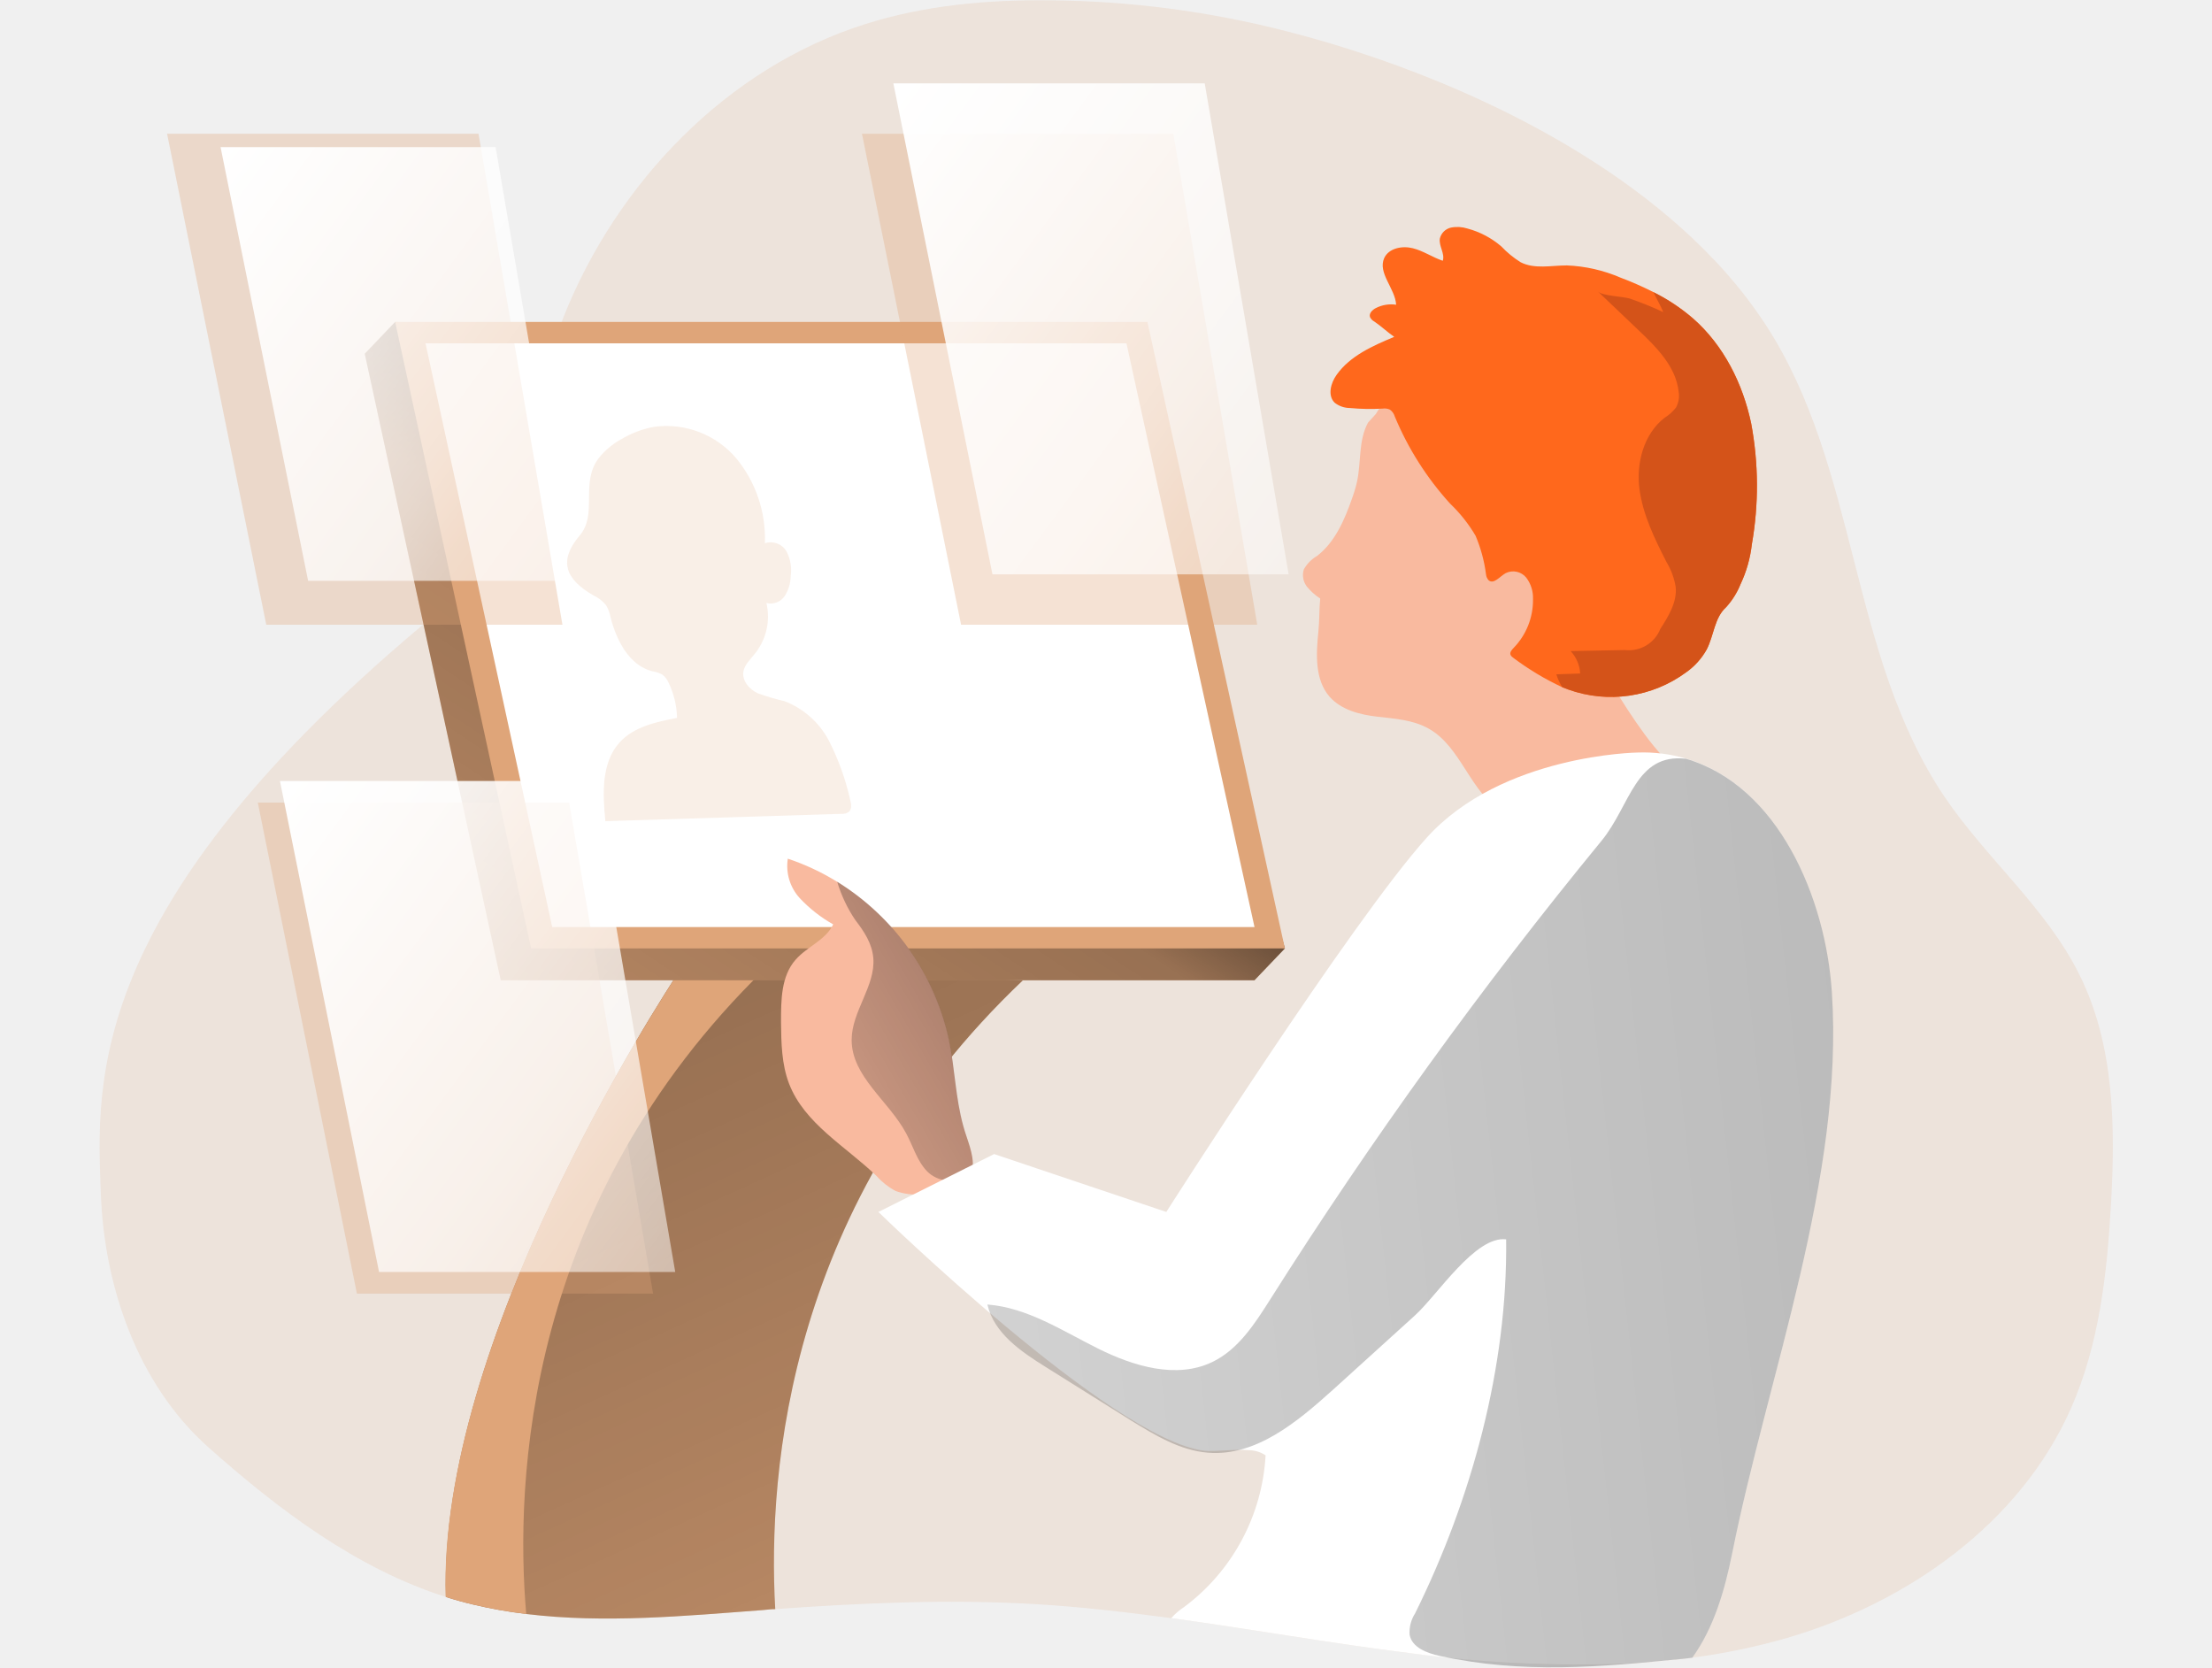
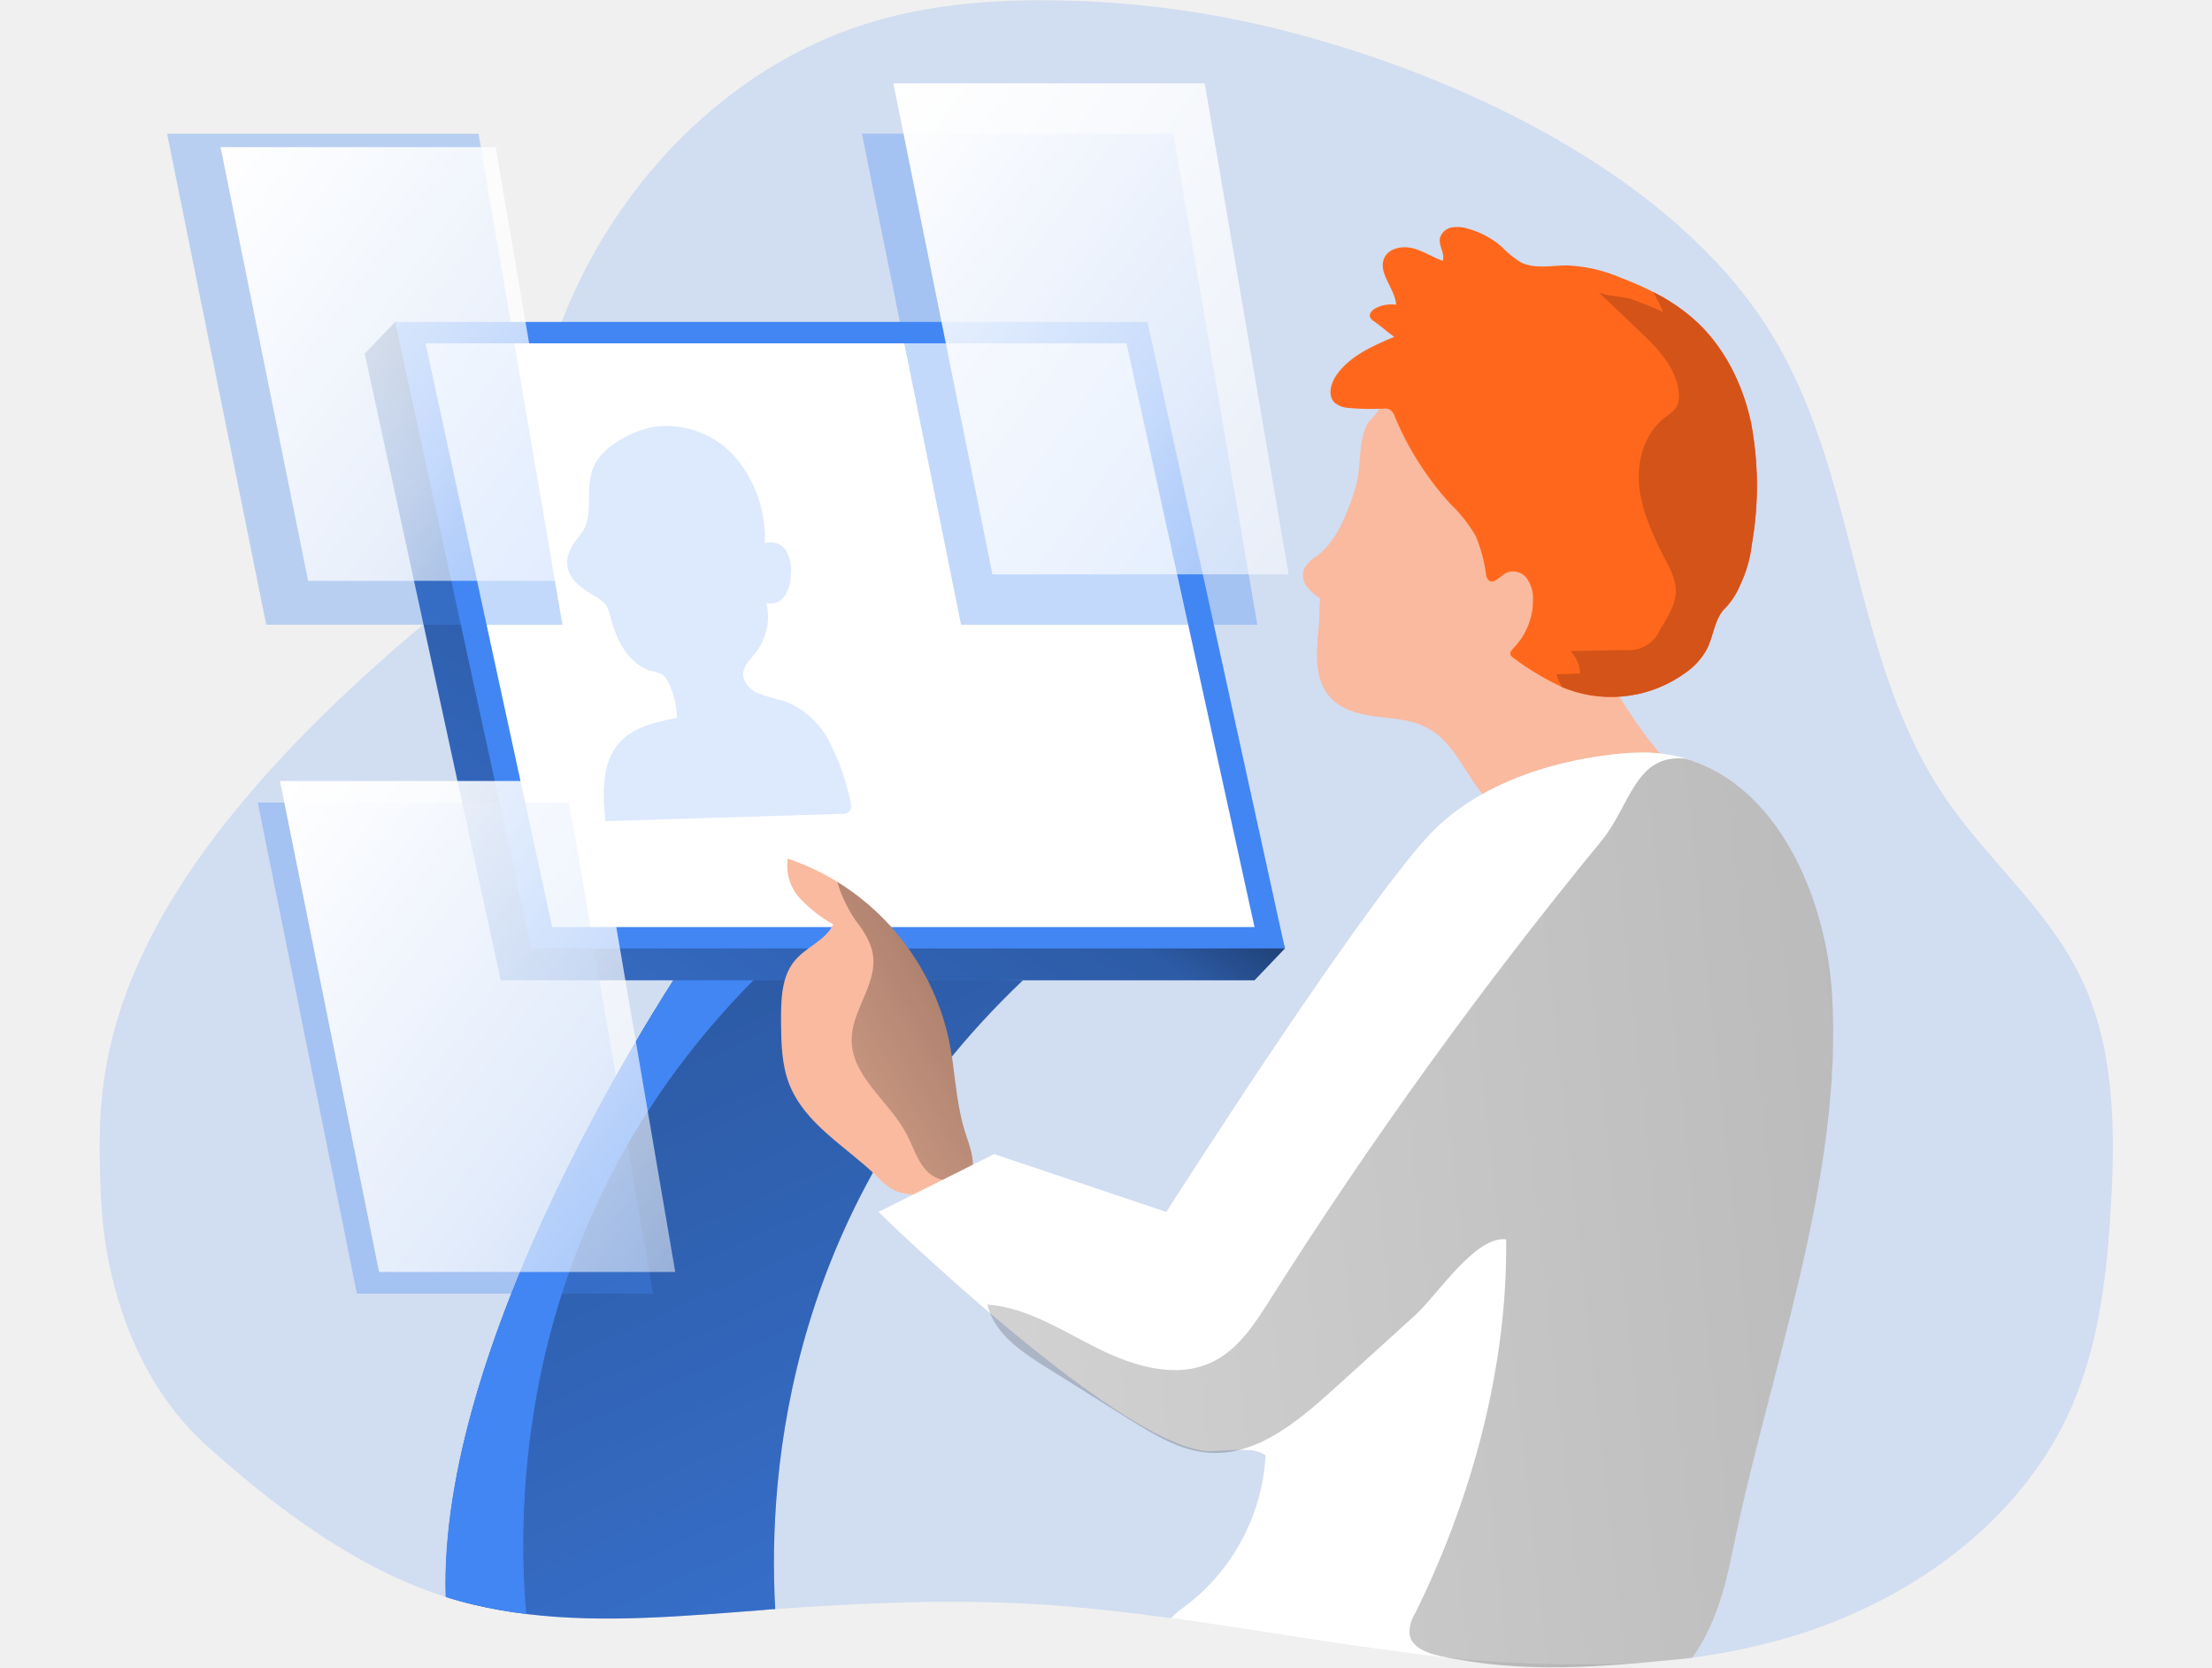
<svg xmlns="http://www.w3.org/2000/svg" xmlns:xlink="http://www.w3.org/1999/xlink" id="Layer_1" data-name="Layer 1" viewBox="0 0 338.09 279.92" width="406" height="306" class="illustration styles_illustrationTablet__1DWOa">
  <defs>
    <linearGradient id="linear-gradient" x1="71.66" y1="112.46" x2="196.28" y2="386.46" gradientUnits="userSpaceOnUse">
      <stop offset="0.01" />
      <stop offset="0.13" stop-opacity="0.69" />
      <stop offset="0.25" stop-opacity="0.32" />
      <stop offset="1" stop-opacity="0" />
    </linearGradient>
    <linearGradient id="linear-gradient-2" x1="144.06" y1="75.65" x2="27.94" y2="251.52" xlink:href="#linear-gradient" />
    <linearGradient id="linear-gradient-3" x1="179.51" y1="161.58" x2="105.23" y2="204.17" xlink:href="#linear-gradient" />
    <linearGradient id="linear-gradient-4" x1="578.52" y1="176.22" x2="-131.9" y2="254.16" xlink:href="#linear-gradient" />
    <linearGradient id="linear-gradient-5" x1="121.29" y1="20.93" x2="582.82" y2="361.01" gradientUnits="userSpaceOnUse">
      <stop offset="0.01" stop-color="#fff" />
      <stop offset="0.13" stop-color="#fff" stop-opacity="0.69" />
      <stop offset="0.15" stop-color="#fff" stop-opacity="0.61" />
      <stop offset="0.2" stop-color="#fff" stop-opacity="0.47" />
      <stop offset="0.25" stop-color="#fff" stop-opacity="0.34" />
      <stop offset="0.3" stop-color="#fff" stop-opacity="0.23" />
      <stop offset="0.36" stop-color="#fff" stop-opacity="0.15" />
      <stop offset="0.44" stop-color="#fff" stop-opacity="0.08" />
      <stop offset="0.52" stop-color="#fff" stop-opacity="0.03" />
      <stop offset="0.65" stop-color="#fff" stop-opacity="0.01" />
      <stop offset="1" stop-color="#fff" stop-opacity="0" />
    </linearGradient>
    <linearGradient id="linear-gradient-6" x1="9.73" y1="30.83" x2="417.42" y2="331.24" xlink:href="#linear-gradient-5" />
    <linearGradient id="linear-gradient-7" x1="18.3" y1="138.06" x2="479.83" y2="478.14" xlink:href="#linear-gradient-5" />
  </defs>
-   <path d="M352.8,208.46c-.66,11.57-2,23.32-6.66,33.92-8.51,19.39-27.5,32.79-47.84,38.69a108.4,108.4,0,0,1-15.78,3.28c-15.58,2.11-31.61,1.19-47.27-.74-13.44-1.66-26.8-4.06-40.22-5.9-7.56-1-15.15-1.9-22.76-2.35-14.57-.85-29.17-.21-43.73.84-.68,0-1.37.09-2,.15-13.23,1-26.67,2.27-39.76.67a77.46,77.46,0,0,1-9-1.6q-2.29-.54-4.53-1.26c-15.05-4.77-28.25-14.78-39.86-25.11-11.95-10.63-17.55-27.11-18.09-42.77-.64-18.44-3.14-49.23,59.42-99.73C87.86,95.89,86.75,75,93,59.26c9-22.57,27.44-41.82,50.61-49.15,10-3.18,20.63-4.13,31.14-4a164.34,164.34,0,0,1,39.6,5.18c24.44,6.25,53.44,18.94,71.87,38.43a76.7,76.7,0,0,1,8.6,10.83c15.7,24.08,13.93,55.41,30.09,79.34,7,10.33,17,18.55,22.56,29.72C353.4,181.41,353.56,195.24,352.8,208.46Z" transform="translate(-15.03 -6.05)" fill="#dfa579" opacity="0.18" style="isolation: isolate;" />
-   <path d="M128.54,276.2c-.68,0-1.37.09-2,.15-13.23,1-26.67,2.27-39.76.67a77.46,77.46,0,0,1-9-1.6q-2.29-.54-4.53-1.26C71.91,231.5,108.54,175,113,168.22l13.73.58,43.39,1.83C130.89,207.87,127.21,252.66,128.54,276.2Z" transform="translate(-15.03 -6.05)" fill="#dfa579" />
+   <path d="M352.8,208.46c-.66,11.57-2,23.32-6.66,33.92-8.51,19.39-27.5,32.79-47.84,38.69a108.4,108.4,0,0,1-15.78,3.28c-15.58,2.11-31.61,1.19-47.27-.74-13.44-1.66-26.8-4.06-40.22-5.9-7.56-1-15.15-1.9-22.76-2.35-14.57-.85-29.17-.21-43.73.84-.68,0-1.37.09-2,.15-13.23,1-26.67,2.27-39.76.67a77.46,77.46,0,0,1-9-1.6q-2.29-.54-4.53-1.26c-15.05-4.77-28.25-14.78-39.86-25.11-11.95-10.63-17.55-27.11-18.09-42.77-.64-18.44-3.14-49.23,59.42-99.73C87.86,95.89,86.75,75,93,59.26c9-22.57,27.44-41.82,50.61-49.15,10-3.18,20.63-4.13,31.14-4a164.34,164.34,0,0,1,39.6,5.18c24.44,6.25,53.44,18.94,71.87,38.43a76.7,76.7,0,0,1,8.6,10.83c15.7,24.08,13.93,55.41,30.09,79.34,7,10.33,17,18.55,22.56,29.72C353.4,181.41,353.56,195.24,352.8,208.46Z" transform="translate(-15.03 -6.05)" fill="#4286f4" opacity="0.18" style="isolation: isolate;" />
+   <path d="M128.54,276.2c-.68,0-1.37.09-2,.15-13.23,1-26.67,2.27-39.76.67a77.46,77.46,0,0,1-9-1.6q-2.29-.54-4.53-1.26C71.91,231.5,108.54,175,113,168.22l13.73.58,43.39,1.83C130.89,207.87,127.21,252.66,128.54,276.2Z" transform="translate(-15.03 -6.05)" fill="#4286f4" />
  <path d="M128.54,276.2c-.68,0-1.37.09-2,.15-13.23,1-26.67,2.27-39.76.67a77.46,77.46,0,0,1-9-1.6q-2.29-.54-4.53-1.26C71.91,231.5,108.54,175,113,168.22l13.73.58,43.39,1.83C130.89,207.87,127.21,252.66,128.54,276.2Z" transform="translate(-15.03 -6.05)" fill="url(#linear-gradient)" />
-   <path d="M128,167.56c-.44.41-.87.82-1.29,1.24C86.47,208,84.83,255.05,86.73,277a77.46,77.46,0,0,1-9-1.6q-2.29-.54-4.53-1.26C71.91,231.5,108.54,175,113,168.22l.45-.66Z" transform="translate(-15.03 -6.05)" fill="#dfa579" />
+   <path d="M128,167.56c-.44.41-.87.82-1.29,1.24C86.47,208,84.83,255.05,86.73,277a77.46,77.46,0,0,1-9-1.6q-2.29-.54-4.53-1.26C71.91,231.5,108.54,175,113,168.22l.45-.66Z" transform="translate(-15.03 -6.05)" fill="#4286f4" />
  <path d="M228.07,77c-1.64,3-1.13,6.62-1.85,9.93a22.38,22.38,0,0,1-.82,2.76c-1.26,3.62-2.85,7.34-5.88,9.69a6,6,0,0,0-2.23,2.26,3.19,3.19,0,0,0,.51,2.89,9.52,9.52,0,0,0,2.24,2c-.17,1.73-.12,3.78-.3,5.5-.39,3.81-.64,8.1,1.88,11,2,2.23,5.08,3,8,3.34s6,.52,8.62,2c5.52,3.07,7,10.87,12.49,14a13.8,13.8,0,0,0,5.27,1.55,18.08,18.08,0,0,0,11.29-2.08c3.35-2,14.31-5.26,11.34-7.79-3.24-2.75-8.21-10.55-10.53-14.7a45.36,45.36,0,0,1-5.19-14.86c-.7-4.35-.77-8.77-1.42-13.12s-2-8.75-4.79-12.13c-4.21-5-11.09-7-17.63-7.37a15.82,15.82,0,0,0-5.45.4,6.7,6.7,0,0,0-4.23,3.27" transform="translate(-15.03 -6.05)" fill="#f9ba9f" />
  <path d="M292.51,97.44a21.2,21.2,0,0,1-1.89,6.67,13,13,0,0,1-2.41,3.86c-2,1.78-2.06,4.79-3.29,7.14a11.56,11.56,0,0,1-3.41,3.79,21.28,21.28,0,0,1-19.82,2.91l-1-.38a46.29,46.29,0,0,1-8.31-5A1.1,1.1,0,0,1,252,116c-.17-.42.19-.84.51-1.17a11.5,11.5,0,0,0,3.26-8.2,5.6,5.6,0,0,0-1.13-3.6,2.84,2.84,0,0,0-3.46-.76c-1,.57-2,1.93-2.86,1.2a1.7,1.7,0,0,1-.44-1A24.73,24.73,0,0,0,246.13,96a25.09,25.09,0,0,0-4.3-5.42A50.74,50.74,0,0,1,232.57,76a2.16,2.16,0,0,0-.84-1.19,2.2,2.2,0,0,0-1.22-.16,35.67,35.67,0,0,1-5.47-.1,4.17,4.17,0,0,1-2.56-.88c-1.24-1.19-.68-3.31.32-4.7,2.27-3.19,6.06-4.86,9.67-6.37-.93-.61-2.4-1.95-3.33-2.56a1.7,1.7,0,0,1-.74-.76c-.2-.62.4-1.22,1-1.52a5.66,5.66,0,0,1,3.39-.55c-.17-2.76-3.13-5.32-2-7.84.77-1.66,3-2.09,4.78-1.65s3.32,1.53,5.05,2.11c.39-1.21-.69-2.47-.49-3.73A2.47,2.47,0,0,1,242,44.26a5.56,5.56,0,0,1,2.77.16,14.44,14.44,0,0,1,5.68,3,16.64,16.64,0,0,0,3.23,2.65c2.34,1.21,5.15.54,7.78.54a25.26,25.26,0,0,1,9,2.05A54.27,54.27,0,0,1,276,55.1a32,32,0,0,1,6.67,4.44c5.12,4.5,8.32,10.91,9.73,17.57A56.91,56.91,0,0,1,292.51,97.44Z" transform="translate(-15.03 -6.05)" fill="#ff681c" />
-   <polygon points="44.59 59.39 49.69 54.05 170.9 59.39 199.08 159.23 193.98 164.57 67.42 164.57 44.59 59.39" fill="#dfa579" />
+   <polygon points="44.59 59.39 49.69 54.05 170.9 59.39 199.08 159.23 193.98 164.57 67.42 164.57 44.59 59.39" fill="#4286f4" />
  <polygon points="44.59 59.39 49.69 54.05 170.9 59.39 199.08 159.23 193.98 164.57 67.42 164.57 44.59 59.39" fill="url(#linear-gradient-2)" />
-   <polygon points="49.69 54.05 176 54.05 199.08 159.23 72.52 159.23 49.69 54.05" fill="#dfa579" />
+   <polygon points="49.69 54.05 176 54.05 199.08 159.23 72.52 159.23 49.69 54.05" fill="#4286f4" />
  <polygon points="54.79 57.64 172.48 57.64 193.98 155.64 76.06 155.64 54.79 57.64" fill="#fff" />
  <path d="M161.68,202.06a4.27,4.27,0,0,1-2.35,3.33c-1.84,1.08-4.09,1.14-6.23,1.17a10.24,10.24,0,0,1-4.38-.57,11.6,11.6,0,0,1-3.17-2.51c-5.2-5-12.11-8.79-14.69-15.5-1.25-3.26-1.31-6.83-1.35-10.3,0-3.69,0-7.74,2.45-10.51,1.91-2.19,5.07-3.3,6.31-5.93a23.47,23.47,0,0,1-5.62-4.41,8,8,0,0,1-2-6.62,39.45,39.45,0,0,1,8.27,3.87,41.61,41.61,0,0,1,18.76,26.45c1,4.81,1.1,9.81,2.42,14.56C160.69,197.29,161.94,199.85,161.68,202.06Z" transform="translate(-15.03 -6.05)" fill="#f9ba9f" />
  <path d="M161.68,202.06a3.71,3.71,0,0,0-1.25.91c-1.35,2-4.68,1.49-6.38-.26s-2.36-4.22-3.52-6.37c-2.9-5.45-9.18-9.55-9.16-15.72,0-4.77,4-9,3.64-13.69-.2-2.48-1.55-4.5-3-6.38a23.56,23.56,0,0,1-3.07-6.47,41.61,41.61,0,0,1,18.76,26.45c1,4.81,1.1,9.81,2.42,14.56C160.69,197.29,161.94,199.85,161.68,202.06Z" transform="translate(-15.03 -6.05)" fill="url(#linear-gradient-3)" />
  <path d="M289.21,266.84c-1.23,6.15-3.07,12.51-6.69,17.51-.52.07-1,.14-1.56.19q-4.68.57-9.4.81a210.1,210.1,0,0,1-36.31-1.74c-13.44-1.66-26.8-4.06-40.22-5.9a10.6,10.6,0,0,1,2.14-1.85,34.1,34.1,0,0,0,13.7-25.48,5.13,5.13,0,0,0-2.68-.86c-2.54-.24-5.81.31-7.68.08-15.54-1.95-54.65-40.08-54.65-40.08l19.43-9.72,28.91,9.72s31.09-48.82,43.72-62.83,35.41-14.3,35.41-14.3a25.46,25.46,0,0,1,8.08,1,0,0,0,0,1,0,0c15.48,4.53,23.46,23.3,24.5,39.19C308,203.84,295.25,236.69,289.21,266.84Z" transform="translate(-15.03 -6.05)" fill="#fff" />
  <path d="M292.51,97.44a21.2,21.2,0,0,1-1.89,6.67,13,13,0,0,1-2.41,3.86c-2,1.78-2.06,4.79-3.29,7.14a11.56,11.56,0,0,1-3.41,3.79,21.28,21.28,0,0,1-19.82,2.91l-1-.38a8.8,8.8,0,0,1-1-2.17l4-.14a6,6,0,0,0-1.6-3.76l9.11-.18a5.68,5.68,0,0,0,5.95-3.55c1.38-2.14,2.81-4.48,2.58-7a11.58,11.58,0,0,0-1.53-4.19c-2-3.91-4-8-4.56-12.33s.73-9.22,4.22-11.92a7.36,7.36,0,0,0,1.92-1.72,4.13,4.13,0,0,0,.44-2.69c-.46-4.18-3.71-7.43-6.77-10.33L266.68,55c.76.73,4.22.82,5.35,1.18a55.79,55.79,0,0,1,5.59,2.26c-.28-.83-1-2-1.63-3.34a32,32,0,0,1,6.67,4.44c5.12,4.5,8.32,10.91,9.73,17.57A56.91,56.91,0,0,1,292.51,97.44Z" transform="translate(-15.03 -6.05)" fill="#d45319" />
  <path d="M289.21,266.84c-1.23,6.15-3.07,12.51-6.69,17.51-.52.07-1,.14-1.56.19-13.93,1.39-27,2.55-40.84-.48-2.15-.47-4.69-1.41-5.07-3.58a5.9,5.9,0,0,1,.92-3.56c9.48-19.14,15.55-41.34,15.29-62.8-5.16-.65-11.53,9.34-15.29,12.75l-13.83,12.54c-6,5.4-12.9,11.16-20.91,10.53-4.72-.37-8.94-2.94-13-5.44L174,235.58c-4.19-2.61-8.74-5.7-9.84-10.52,6.69.51,12.55,4.39,18.55,7.38s13.23,5.18,19.26,2.25c4.34-2.11,7.1-6.42,9.68-10.49a771.88,771.88,0,0,1,55.63-77c4.85-5.91,5.66-14.72,14.16-13.77a0,0,0,0,1,0,0c15.48,4.53,23.46,23.3,24.5,39.19C308,203.84,295.25,236.69,289.21,266.84Z" transform="translate(-15.03 -6.05)" fill="url(#linear-gradient-4)" />
-   <path d="M98.82,83.07a12.42,12.42,0,0,1,3.88-3.29,16.6,16.6,0,0,1,5.59-2.09A15.41,15.41,0,0,1,122,83a21.14,21.14,0,0,1,4.8,14.26,3.06,3.06,0,0,1,3.64,1.38,6.84,6.84,0,0,1,.7,4.12,6.44,6.44,0,0,1-1,3.34,2.86,2.86,0,0,1-3.08,1.19,9.93,9.93,0,0,1-1.88,8.43c-.78,1-1.79,1.89-2,3.12-.2,1.54,1,2.94,2.44,3.61a38.83,38.83,0,0,0,4.46,1.31,14.17,14.17,0,0,1,7.55,6.8,41.83,41.83,0,0,1,3.49,9.77c.18.68.32,1.51-.2,2a1.9,1.9,0,0,1-1.29.35l-39.61,1.23c-.45-4.59-.71-9.78,2.38-13.21,2.39-2.64,6.15-3.45,9.65-4.13a14.23,14.23,0,0,0-1.39-5.84,3.4,3.4,0,0,0-1.09-1.44,5.5,5.5,0,0,0-1.69-.55c-3.89-1-6-5.19-7-9.08a6.11,6.11,0,0,0-.74-2,6,6,0,0,0-2.12-1.65c-4.83-2.77-5.84-5.86-2.36-10C98.79,92.44,95.78,87.26,98.82,83.07Z" transform="translate(-15.03 -6.05)" fill="#dfa579" opacity="0.18" style="isolation: isolate;" />
-   <polygon points="11.4 22.45 28.05 104.88 77.78 104.88 63.69 22.45 11.4 22.45" fill="#dfa579" opacity="0.32" />
-   <polygon points="26.63 134.74 43.27 217.18 93 217.18 78.91 134.74 26.63 134.74" fill="#dfa579" opacity="0.32" />
-   <polygon points="128.07 22.45 144.71 104.88 194.44 104.88 180.35 22.45 128.07 22.45" fill="#dfa579" opacity="0.32" />
+   <path d="M98.82,83.07a12.42,12.42,0,0,1,3.88-3.29,16.6,16.6,0,0,1,5.59-2.09A15.41,15.41,0,0,1,122,83a21.14,21.14,0,0,1,4.8,14.26,3.06,3.06,0,0,1,3.64,1.38,6.84,6.84,0,0,1,.7,4.12,6.44,6.44,0,0,1-1,3.34,2.86,2.86,0,0,1-3.08,1.19,9.93,9.93,0,0,1-1.88,8.43c-.78,1-1.79,1.89-2,3.12-.2,1.54,1,2.94,2.44,3.61a38.83,38.83,0,0,0,4.46,1.31,14.17,14.17,0,0,1,7.55,6.8,41.83,41.83,0,0,1,3.49,9.77c.18.68.32,1.51-.2,2a1.9,1.9,0,0,1-1.29.35l-39.61,1.23c-.45-4.59-.71-9.78,2.38-13.21,2.39-2.64,6.15-3.45,9.65-4.13a14.23,14.23,0,0,0-1.39-5.84,3.4,3.4,0,0,0-1.09-1.44,5.5,5.5,0,0,0-1.69-.55c-3.89-1-6-5.19-7-9.08a6.11,6.11,0,0,0-.74-2,6,6,0,0,0-2.12-1.65c-4.83-2.77-5.84-5.86-2.36-10C98.79,92.44,95.78,87.26,98.82,83.07Z" transform="translate(-15.03 -6.05)" fill="#4286f4" opacity="0.18" style="isolation: isolate;" />
+   <polygon points="11.4 22.45 28.05 104.88 77.78 104.88 63.69 22.45 11.4 22.45" fill="#4286f4" opacity="0.32" />
+   <polygon points="26.63 134.74 43.27 217.18 93 217.18 78.91 134.74 26.63 134.74" fill="#4286f4" opacity="0.32" />
+   <polygon points="128.07 22.45 144.71 104.88 194.44 104.88 180.35 22.45 128.07 22.45" fill="#4286f4" opacity="0.32" />
  <polygon points="133.34 13.99 149.98 96.42 199.71 96.42 185.62 13.99 133.34 13.99" fill="url(#linear-gradient-5)" />
  <polygon points="20.38 24.7 35.08 97.51 79 97.51 66.56 24.7 20.38 24.7" fill="url(#linear-gradient-6)" />
  <polygon points="30.35 131.12 46.99 213.55 96.72 213.55 82.63 131.12 30.35 131.12" fill="url(#linear-gradient-7)" />
</svg>
